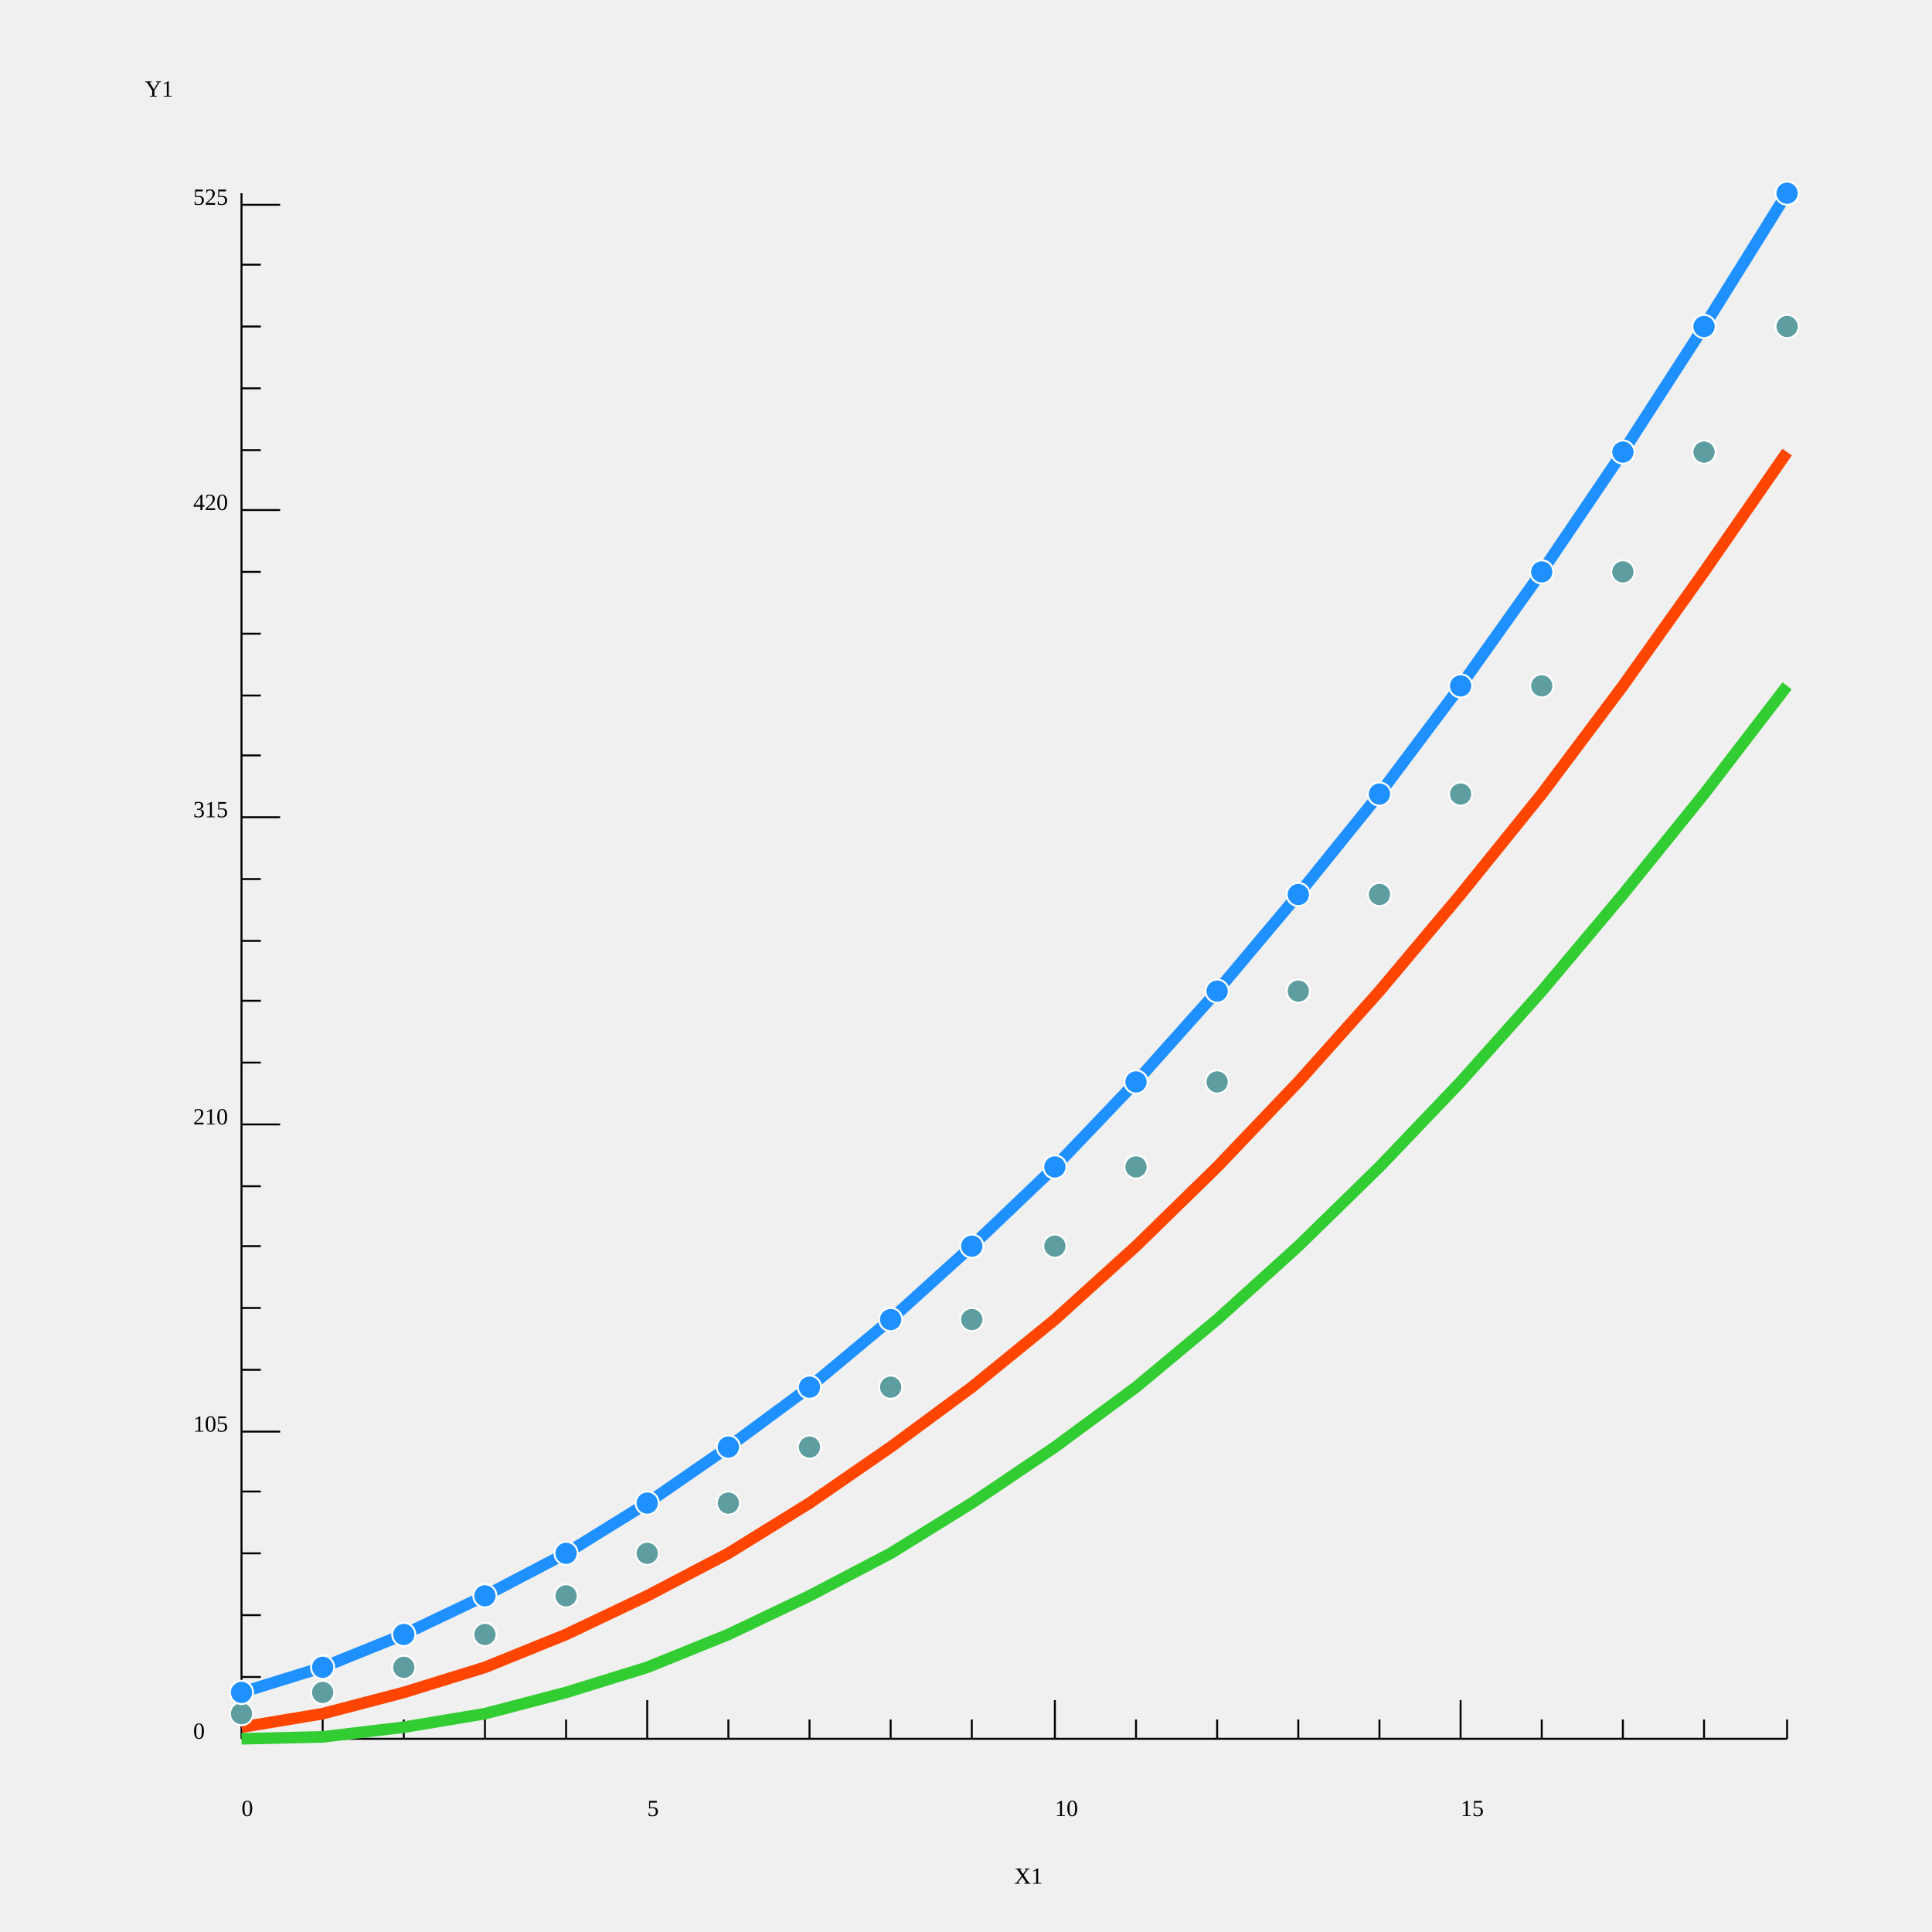
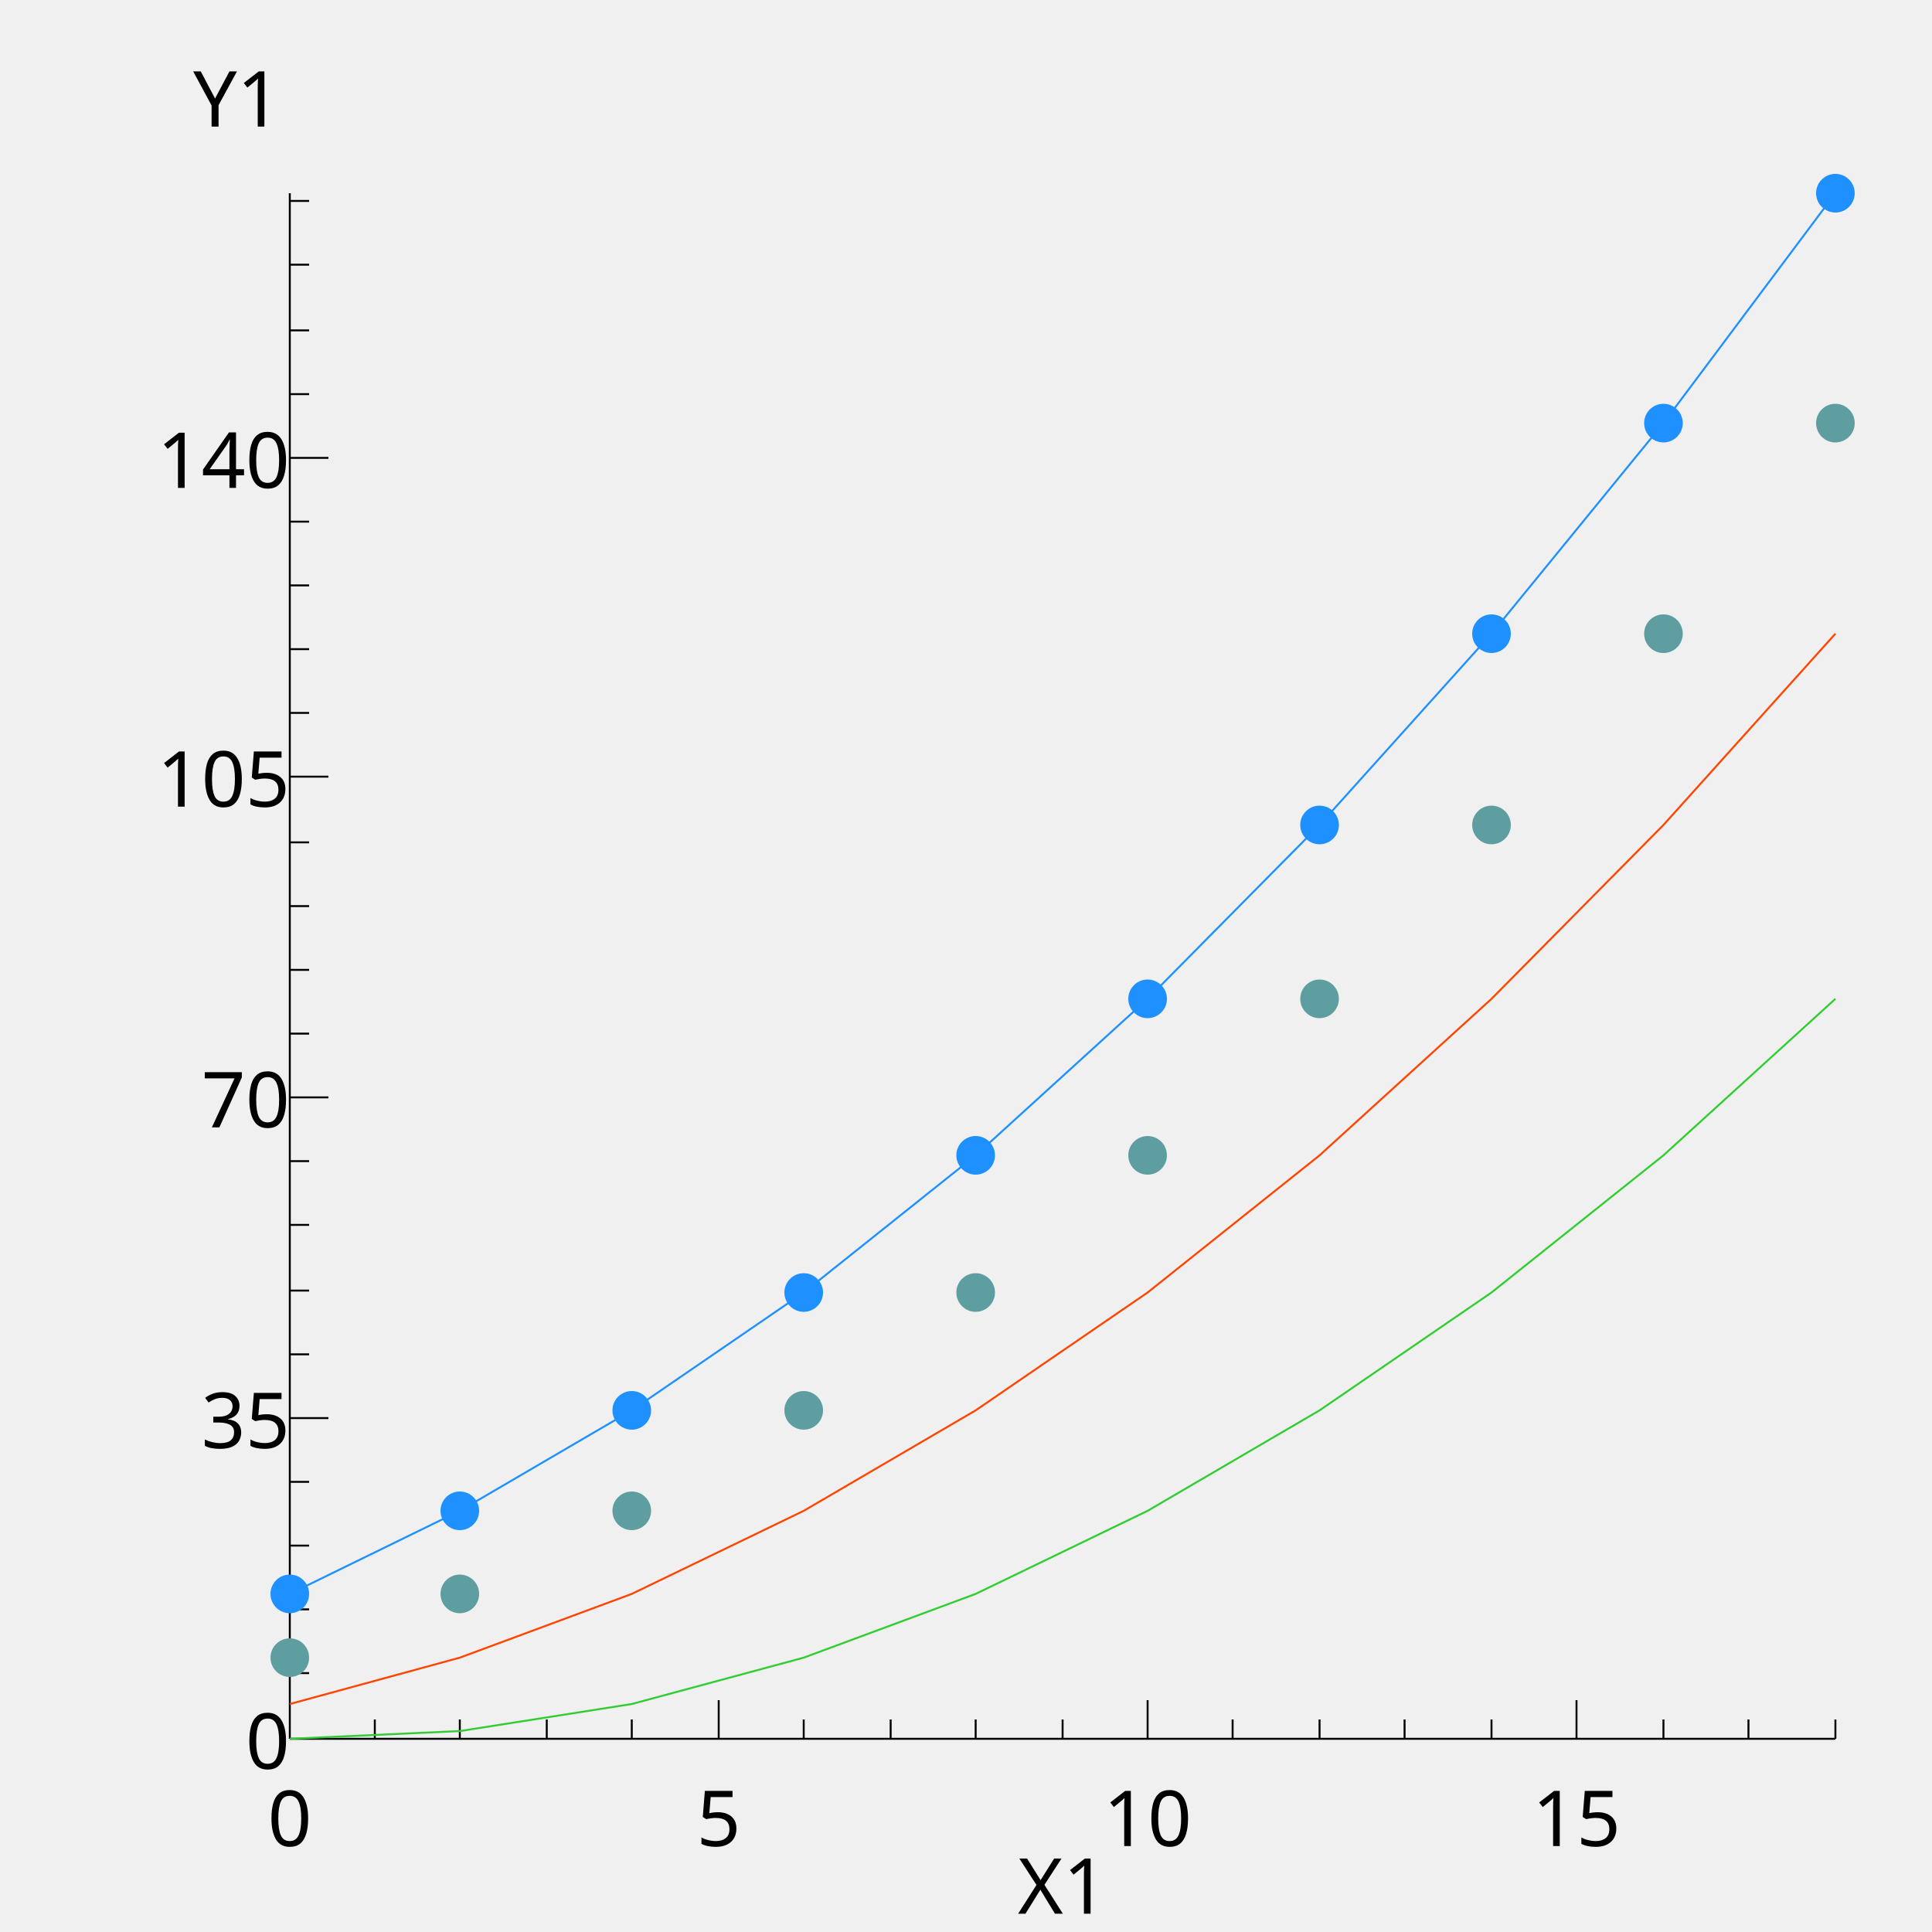
- <svg xmlns="http://www.w3.org/2000/svg" viewBox="-25 0 1000 1000">
-   <line stroke="Black" x1="100" x2="100" y1="100" y2="900" />
-   <line stroke="Black" x1="100" x2="900" y1="900" y2="900" />
-   <text x="500" y="975">X1</text>
-   <text x="50" y="50" class="anchor-start">Y1</text>
-   <text x="100" y="940">0</text>
-   <line stroke="Black" x1="142" x2="142" y1="890" y2="900" />
-   <line stroke="Black" x1="184" x2="184" y1="890" y2="900" />
-   <line stroke="Black" x1="226" x2="226" y1="890" y2="900" />
-   <line stroke="Black" x1="268" x2="268" y1="890" y2="900" />
-   <line stroke="Black" x1="310" x2="310" y1="880" y2="900" />
-   <text x="310" y="940">5</text>
-   <line stroke="Black" x1="352" x2="352" y1="890" y2="900" />
-   <line stroke="Black" x1="394" x2="394" y1="890" y2="900" />
-   <line stroke="Black" x1="436" x2="436" y1="890" y2="900" />
-   <line stroke="Black" x1="478" x2="478" y1="890" y2="900" />
-   <line stroke="Black" x1="521" x2="521" y1="880" y2="900" />
-   <text x="521" y="940">10</text>
-   <line stroke="Black" x1="563" x2="563" y1="890" y2="900" />
-   <line stroke="Black" x1="605" x2="605" y1="890" y2="900" />
-   <line stroke="Black" x1="647" x2="647" y1="890" y2="900" />
-   <line stroke="Black" x1="689" x2="689" y1="890" y2="900" />
-   <line stroke="Black" x1="731" x2="731" y1="880" y2="900" />
-   <text x="731" y="940">15</text>
-   <line stroke="Black" x1="773" x2="773" y1="890" y2="900" />
-   <line stroke="Black" x1="815" x2="815" y1="890" y2="900" />
-   <line stroke="Black" x1="857" x2="857" y1="890" y2="900" />
-   <line stroke="Black" x1="900" x2="900" y1="890" y2="900" />
-   <text class="anchor-end" x="75" y="900">0</text>
-   <line stroke="Black" x1="100" x2="110" y1="868" y2="868" />
-   <line stroke="Black" x1="100" x2="110" y1="836" y2="836" />
-   <line stroke="Black" x1="100" x2="110" y1="804" y2="804" />
-   <line stroke="Black" x1="100" x2="110" y1="772" y2="772" />
-   <line stroke="Black" x1="100" x2="120" y1="741" y2="741" />
-   <text class="anchor-end" x="75" y="741">105</text>
-   <line stroke="Black" x1="100" x2="110" y1="709" y2="709" />
-   <line stroke="Black" x1="100" x2="110" y1="677" y2="677" />
-   <line stroke="Black" x1="100" x2="110" y1="645" y2="645" />
-   <line stroke="Black" x1="100" x2="110" y1="614" y2="614" />
-   <line stroke="Black" x1="100" x2="120" y1="582" y2="582" />
-   <text class="anchor-end" x="75" y="582">210</text>
-   <line stroke="Black" x1="100" x2="110" y1="550" y2="550" />
-   <line stroke="Black" x1="100" x2="110" y1="518" y2="518" />
-   <line stroke="Black" x1="100" x2="110" y1="487" y2="487" />
-   <line stroke="Black" x1="100" x2="110" y1="455" y2="455" />
-   <line stroke="Black" x1="100" x2="120" y1="423" y2="423" />
-   <text class="anchor-end" x="75" y="423">315</text>
-   <line stroke="Black" x1="100" x2="110" y1="391" y2="391" />
-   <line stroke="Black" x1="100" x2="110" y1="360" y2="360" />
-   <line stroke="Black" x1="100" x2="110" y1="328" y2="328" />
-   <line stroke="Black" x1="100" x2="110" y1="296" y2="296" />
-   <line stroke="Black" x1="100" x2="120" y1="264" y2="264" />
-   <text class="anchor-end" x="75" y="264">420</text>
-   <line stroke="Black" x1="100" x2="110" y1="233" y2="233" />
-   <line stroke="Black" x1="100" x2="110" y1="201" y2="201" />
-   <line stroke="Black" x1="100" x2="110" y1="169" y2="169" />
-   <line stroke="Black" x1="100" x2="110" y1="137" y2="137" />
-   <line stroke="Black" x1="100" x2="120" y1="106" y2="106" />
-   <text class="anchor-end" x="75" y="106">525</text>
-   <path fill="none" stroke="LimeGreen" stroke-width="0.5em" d="M 100 900 L 142 899 L 184 894 L 226 887 L 268 876 L 310 863 L 352 846 L 394 826 L 436 804 L 478 778 L 521 749 L 563 718 L 605 683 L 647 645 L 689 604 L 731 560 L 773 513 L 815 463 L 857 411 L 900 355 ">
+ <svg xmlns="http://www.w3.org/2000/svg" viewBox="-50 0 1000 1000" style="background-color: transparent; font-family: system-ui">
+   <line stroke="currentColor" stroke-width="1px" vector-effect="non-scaling-stroke" x1="100" x2="100" y1="100" y2="900" />
+   <line stroke="currentColor" stroke-width="1px" vector-effect="non-scaling-stroke" x1="100" x2="900" y1="900" y2="900" />
+   <text style="font-size: 40px;pointer-events: none;dominant-baseline: central;text-anchor: middle;" x="500" y="975" fill="currentColor">X1</text>
+   <text style="font-size: 40px;pointer-events: none;dominant-baseline: central;text-anchor: start;transform: translateX(0.5em);" x="50" y="50" fill="currentColor">Y1</text>
+   <text style="font-size: 40px;pointer-events: none;dominant-baseline: central;text-anchor: middle;" x="100" y="900" dy="1em" fill="currentColor">0</text>
+   <line stroke="currentColor" stroke-width="1px" vector-effect="non-scaling-stroke" x1="144" x2="144" y1="890" y2="900" />
+   <line stroke="currentColor" stroke-width="1px" vector-effect="non-scaling-stroke" x1="188" x2="188" y1="890" y2="900" />
+   <line stroke="currentColor" stroke-width="1px" vector-effect="non-scaling-stroke" x1="233" x2="233" y1="890" y2="900" />
+   <line stroke="currentColor" stroke-width="1px" vector-effect="non-scaling-stroke" x1="277" x2="277" y1="890" y2="900" />
+   <line stroke="currentColor" stroke-width="1px" vector-effect="non-scaling-stroke" x1="322" x2="322" y1="880" y2="900" />
+   <text style="font-size: 40px;pointer-events: none;dominant-baseline: central;text-anchor: middle;" x="322" y="900" dy="1em" fill="currentColor">5</text>
+   <line stroke="currentColor" stroke-width="1px" vector-effect="non-scaling-stroke" x1="366" x2="366" y1="890" y2="900" />
+   <line stroke="currentColor" stroke-width="1px" vector-effect="non-scaling-stroke" x1="411" x2="411" y1="890" y2="900" />
+   <line stroke="currentColor" stroke-width="1px" vector-effect="non-scaling-stroke" x1="455" x2="455" y1="890" y2="900" />
+   <line stroke="currentColor" stroke-width="1px" vector-effect="non-scaling-stroke" x1="500" x2="500" y1="890" y2="900" />
+   <line stroke="currentColor" stroke-width="1px" vector-effect="non-scaling-stroke" x1="544" x2="544" y1="880" y2="900" />
+   <text style="font-size: 40px;pointer-events: none;dominant-baseline: central;text-anchor: middle;" x="544" y="900" dy="1em" fill="currentColor">10</text>
+   <line stroke="currentColor" stroke-width="1px" vector-effect="non-scaling-stroke" x1="588" x2="588" y1="890" y2="900" />
+   <line stroke="currentColor" stroke-width="1px" vector-effect="non-scaling-stroke" x1="633" x2="633" y1="890" y2="900" />
+   <line stroke="currentColor" stroke-width="1px" vector-effect="non-scaling-stroke" x1="677" x2="677" y1="890" y2="900" />
+   <line stroke="currentColor" stroke-width="1px" vector-effect="non-scaling-stroke" x1="722" x2="722" y1="890" y2="900" />
+   <line stroke="currentColor" stroke-width="1px" vector-effect="non-scaling-stroke" x1="766" x2="766" y1="880" y2="900" />
+   <text style="font-size: 40px;pointer-events: none;dominant-baseline: central;text-anchor: middle;" x="766" y="900" dy="1em" fill="currentColor">15</text>
+   <line stroke="currentColor" stroke-width="1px" vector-effect="non-scaling-stroke" x1="811" x2="811" y1="890" y2="900" />
+   <line stroke="currentColor" stroke-width="1px" vector-effect="non-scaling-stroke" x1="855" x2="855" y1="890" y2="900" />
+   <line stroke="currentColor" stroke-width="1px" vector-effect="non-scaling-stroke" x1="900" x2="900" y1="890" y2="900" />
+   <text style="font-size: 40px;pointer-events: none;dominant-baseline: central;text-anchor: end;transform: translateX(-0.5em);" x="100" y="900" fill="currentColor">0</text>
+   <line stroke="currentColor" stroke-width="1px" vector-effect="non-scaling-stroke" x1="100" x2="110" y1="866" y2="866" />
+   <line stroke="currentColor" stroke-width="1px" vector-effect="non-scaling-stroke" x1="100" x2="110" y1="833" y2="833" />
+   <line stroke="currentColor" stroke-width="1px" vector-effect="non-scaling-stroke" x1="100" x2="110" y1="800" y2="800" />
+   <line stroke="currentColor" stroke-width="1px" vector-effect="non-scaling-stroke" x1="100" x2="110" y1="767" y2="767" />
+   <line stroke="currentColor" stroke-width="1px" vector-effect="non-scaling-stroke" x1="100" x2="120" y1="734" y2="734" />
+   <text style="font-size: 40px;pointer-events: none;dominant-baseline: central;text-anchor: end;transform: translateX(-0.5em);" x="100" y="734" fill="currentColor">35</text>
+   <line stroke="currentColor" stroke-width="1px" vector-effect="non-scaling-stroke" x1="100" x2="110" y1="701" y2="701" />
+   <line stroke="currentColor" stroke-width="1px" vector-effect="non-scaling-stroke" x1="100" x2="110" y1="668" y2="668" />
+   <line stroke="currentColor" stroke-width="1px" vector-effect="non-scaling-stroke" x1="100" x2="110" y1="634" y2="634" />
+   <line stroke="currentColor" stroke-width="1px" vector-effect="non-scaling-stroke" x1="100" x2="110" y1="601" y2="601" />
+   <line stroke="currentColor" stroke-width="1px" vector-effect="non-scaling-stroke" x1="100" x2="120" y1="568" y2="568" />
+   <text style="font-size: 40px;pointer-events: none;dominant-baseline: central;text-anchor: end;transform: translateX(-0.5em);" x="100" y="568" fill="currentColor">70</text>
+   <line stroke="currentColor" stroke-width="1px" vector-effect="non-scaling-stroke" x1="100" x2="110" y1="535" y2="535" />
+   <line stroke="currentColor" stroke-width="1px" vector-effect="non-scaling-stroke" x1="100" x2="110" y1="502" y2="502" />
+   <line stroke="currentColor" stroke-width="1px" vector-effect="non-scaling-stroke" x1="100" x2="110" y1="469" y2="469" />
+   <line stroke="currentColor" stroke-width="1px" vector-effect="non-scaling-stroke" x1="100" x2="110" y1="436" y2="436" />
+   <line stroke="currentColor" stroke-width="1px" vector-effect="non-scaling-stroke" x1="100" x2="120" y1="402" y2="402" />
+   <text style="font-size: 40px;pointer-events: none;dominant-baseline: central;text-anchor: end;transform: translateX(-0.5em);" x="100" y="402" fill="currentColor">105</text>
+   <line stroke="currentColor" stroke-width="1px" vector-effect="non-scaling-stroke" x1="100" x2="110" y1="369" y2="369" />
+   <line stroke="currentColor" stroke-width="1px" vector-effect="non-scaling-stroke" x1="100" x2="110" y1="336" y2="336" />
+   <line stroke="currentColor" stroke-width="1px" vector-effect="non-scaling-stroke" x1="100" x2="110" y1="303" y2="303" />
+   <line stroke="currentColor" stroke-width="1px" vector-effect="non-scaling-stroke" x1="100" x2="110" y1="270" y2="270" />
+   <line stroke="currentColor" stroke-width="1px" vector-effect="non-scaling-stroke" x1="100" x2="120" y1="237" y2="237" />
+   <text style="font-size: 40px;pointer-events: none;dominant-baseline: central;text-anchor: end;transform: translateX(-0.5em);" x="100" y="237" fill="currentColor">140</text>
+   <line stroke="currentColor" stroke-width="1px" vector-effect="non-scaling-stroke" x1="100" x2="110" y1="204" y2="204" />
+   <line stroke="currentColor" stroke-width="1px" vector-effect="non-scaling-stroke" x1="100" x2="110" y1="171" y2="171" />
+   <line stroke="currentColor" stroke-width="1px" vector-effect="non-scaling-stroke" x1="100" x2="110" y1="137" y2="137" />
+   <line stroke="currentColor" stroke-width="1px" vector-effect="non-scaling-stroke" x1="100" x2="110" y1="104" y2="104" />
+   <path fill="none" stroke="#32CD32" stroke-width="1px" vector-effect="non-scaling-stroke" d="M 100 900 L 188 896 L 277 882 L 366 858 L 455 825 L 544 782 L 633 730 L 722 669 L 811 598 L 900 517 ">
		</path>
-   <path fill="none" stroke="OrangeRed" stroke-width="0.5em" d="M 100 894 L 142 887 L 184 876 L 226 863 L 268 846 L 310 826 L 352 804 L 394 778 L 436 749 L 478 718 L 521 683 L 563 645 L 605 604 L 647 560 L 689 513 L 731 463 L 773 411 L 815 355 L 857 296 L 900 234 ">
+   <path fill="none" stroke="#FF4500" stroke-width="1px" vector-effect="non-scaling-stroke" d="M 100 882 L 188 858 L 277 825 L 366 782 L 455 730 L 544 669 L 633 598 L 722 517 L 811 427 L 900 328 ">
		</path>
-   <circle class="point" fill="CadetBlue" stroke="White" cx="100" cy="887" r="0.5em">
+   <circle fill="#5F9EA0" stroke="transparent" stroke-width="1px" vector-effect="non-scaling-stroke" cx="100" cy="858" r="10px">
		</circle>
-   <circle class="point" fill="CadetBlue" stroke="White" cx="142" cy="876" r="0.5em">
+   <circle fill="#5F9EA0" stroke="transparent" stroke-width="1px" vector-effect="non-scaling-stroke" cx="188" cy="825" r="10px">
		</circle>
-   <circle class="point" fill="CadetBlue" stroke="White" cx="184" cy="863" r="0.5em">
+   <circle fill="#5F9EA0" stroke="transparent" stroke-width="1px" vector-effect="non-scaling-stroke" cx="277" cy="782" r="10px">
		</circle>
-   <circle class="point" fill="CadetBlue" stroke="White" cx="226" cy="846" r="0.5em">
+   <circle fill="#5F9EA0" stroke="transparent" stroke-width="1px" vector-effect="non-scaling-stroke" cx="366" cy="730" r="10px">
		</circle>
-   <circle class="point" fill="CadetBlue" stroke="White" cx="268" cy="826" r="0.5em">
+   <circle fill="#5F9EA0" stroke="transparent" stroke-width="1px" vector-effect="non-scaling-stroke" cx="455" cy="669" r="10px">
		</circle>
-   <circle class="point" fill="CadetBlue" stroke="White" cx="310" cy="804" r="0.5em">
+   <circle fill="#5F9EA0" stroke="transparent" stroke-width="1px" vector-effect="non-scaling-stroke" cx="544" cy="598" r="10px">
		</circle>
-   <circle class="point" fill="CadetBlue" stroke="White" cx="352" cy="778" r="0.5em">
+   <circle fill="#5F9EA0" stroke="transparent" stroke-width="1px" vector-effect="non-scaling-stroke" cx="633" cy="517" r="10px">
		</circle>
-   <circle class="point" fill="CadetBlue" stroke="White" cx="394" cy="749" r="0.5em">
+   <circle fill="#5F9EA0" stroke="transparent" stroke-width="1px" vector-effect="non-scaling-stroke" cx="722" cy="427" r="10px">
		</circle>
-   <circle class="point" fill="CadetBlue" stroke="White" cx="436" cy="718" r="0.5em">
+   <circle fill="#5F9EA0" stroke="transparent" stroke-width="1px" vector-effect="non-scaling-stroke" cx="811" cy="328" r="10px">
		</circle>
-   <circle class="point" fill="CadetBlue" stroke="White" cx="478" cy="683" r="0.5em">
+   <circle fill="#5F9EA0" stroke="transparent" stroke-width="1px" vector-effect="non-scaling-stroke" cx="900" cy="219" r="10px">
		</circle>
-   <circle class="point" fill="CadetBlue" stroke="White" cx="521" cy="645" r="0.5em">
+   <path fill="none" stroke="#1E90FF" stroke-width="1px" vector-effect="non-scaling-stroke" d="M 100 825 L 188 782 L 277 730 L 366 669 L 455 598 L 544 517 L 633 427 L 722 328 L 811 219 L 900 100 ">
+ 		</path>
+   <circle fill="#1E90FF" stroke="transparent" stroke-width="1px" vector-effect="non-scaling-stroke" cx="100" cy="825" r="10px">
		</circle>
-   <circle class="point" fill="CadetBlue" stroke="White" cx="563" cy="604" r="0.5em">
+   <circle fill="#1E90FF" stroke="transparent" stroke-width="1px" vector-effect="non-scaling-stroke" cx="188" cy="782" r="10px">
		</circle>
-   <circle class="point" fill="CadetBlue" stroke="White" cx="605" cy="560" r="0.5em">
+   <circle fill="#1E90FF" stroke="transparent" stroke-width="1px" vector-effect="non-scaling-stroke" cx="277" cy="730" r="10px">
		</circle>
-   <circle class="point" fill="CadetBlue" stroke="White" cx="647" cy="513" r="0.5em">
+   <circle fill="#1E90FF" stroke="transparent" stroke-width="1px" vector-effect="non-scaling-stroke" cx="366" cy="669" r="10px">
		</circle>
-   <circle class="point" fill="CadetBlue" stroke="White" cx="689" cy="463" r="0.5em">
+   <circle fill="#1E90FF" stroke="transparent" stroke-width="1px" vector-effect="non-scaling-stroke" cx="455" cy="598" r="10px">
		</circle>
-   <circle class="point" fill="CadetBlue" stroke="White" cx="731" cy="411" r="0.5em">
+   <circle fill="#1E90FF" stroke="transparent" stroke-width="1px" vector-effect="non-scaling-stroke" cx="544" cy="517" r="10px">
		</circle>
-   <circle class="point" fill="CadetBlue" stroke="White" cx="773" cy="355" r="0.5em">
+   <circle fill="#1E90FF" stroke="transparent" stroke-width="1px" vector-effect="non-scaling-stroke" cx="633" cy="427" r="10px">
		</circle>
-   <circle class="point" fill="CadetBlue" stroke="White" cx="815" cy="296" r="0.5em">
+   <circle fill="#1E90FF" stroke="transparent" stroke-width="1px" vector-effect="non-scaling-stroke" cx="722" cy="328" r="10px">
		</circle>
-   <circle class="point" fill="CadetBlue" stroke="White" cx="857" cy="234" r="0.5em">
+   <circle fill="#1E90FF" stroke="transparent" stroke-width="1px" vector-effect="non-scaling-stroke" cx="811" cy="219" r="10px">
		</circle>
-   <circle class="point" fill="CadetBlue" stroke="White" cx="900" cy="169" r="0.5em">
+   <circle fill="#1E90FF" stroke="transparent" stroke-width="1px" vector-effect="non-scaling-stroke" cx="900" cy="100" r="10px">
		</circle>
-   <path fill="none" stroke="DodgerBlue" stroke-width="0.5em" d="M 100 876 L 142 863 L 184 846 L 226 826 L 268 804 L 310 778 L 352 749 L 394 718 L 436 683 L 478 645 L 521 604 L 563 560 L 605 513 L 647 463 L 689 411 L 731 355 L 773 296 L 815 234 L 857 169 L 900 100 ">
- 		</path>
-   <circle class="point" fill="DodgerBlue" stroke="White" cx="100" cy="876" r="0.5em">
- 		</circle>
-   <circle class="point" fill="DodgerBlue" stroke="White" cx="142" cy="863" r="0.5em">
- 		</circle>
-   <circle class="point" fill="DodgerBlue" stroke="White" cx="184" cy="846" r="0.5em">
- 		</circle>
-   <circle class="point" fill="DodgerBlue" stroke="White" cx="226" cy="826" r="0.5em">
- 		</circle>
-   <circle class="point" fill="DodgerBlue" stroke="White" cx="268" cy="804" r="0.5em">
- 		</circle>
-   <circle class="point" fill="DodgerBlue" stroke="White" cx="310" cy="778" r="0.5em">
- 		</circle>
-   <circle class="point" fill="DodgerBlue" stroke="White" cx="352" cy="749" r="0.5em">
- 		</circle>
-   <circle class="point" fill="DodgerBlue" stroke="White" cx="394" cy="718" r="0.5em">
- 		</circle>
-   <circle class="point" fill="DodgerBlue" stroke="White" cx="436" cy="683" r="0.5em">
- 		</circle>
-   <circle class="point" fill="DodgerBlue" stroke="White" cx="478" cy="645" r="0.5em">
- 		</circle>
-   <circle class="point" fill="DodgerBlue" stroke="White" cx="521" cy="604" r="0.5em">
- 		</circle>
-   <circle class="point" fill="DodgerBlue" stroke="White" cx="563" cy="560" r="0.5em">
- 		</circle>
-   <circle class="point" fill="DodgerBlue" stroke="White" cx="605" cy="513" r="0.5em">
- 		</circle>
-   <circle class="point" fill="DodgerBlue" stroke="White" cx="647" cy="463" r="0.5em">
- 		</circle>
-   <circle class="point" fill="DodgerBlue" stroke="White" cx="689" cy="411" r="0.5em">
- 		</circle>
-   <circle class="point" fill="DodgerBlue" stroke="White" cx="731" cy="355" r="0.5em">
- 		</circle>
-   <circle class="point" fill="DodgerBlue" stroke="White" cx="773" cy="296" r="0.5em">
- 		</circle>
-   <circle class="point" fill="DodgerBlue" stroke="White" cx="815" cy="234" r="0.5em">
- 		</circle>
-   <circle class="point" fill="DodgerBlue" stroke="White" cx="857" cy="169" r="0.5em">
- 		</circle>
-   <circle class="point" fill="DodgerBlue" stroke="White" cx="900" cy="100" r="0.5em">
- 		</circle>
+   <style>
+ 		path {
+ 			cursor: pointer;
+ 			transition-duration: 0.25s;
+ 		}
+ 		path:hover {
+ 			stroke-width: 3px;
+ 		}
+ 
+ 		circle {
+ 			cursor: pointer;
+ 			transition-duration: 0.25s;
+ 		}
+ 		circle:hover {
+ 			r: 15px;
+ 		}
+ 	</style>
</svg>
